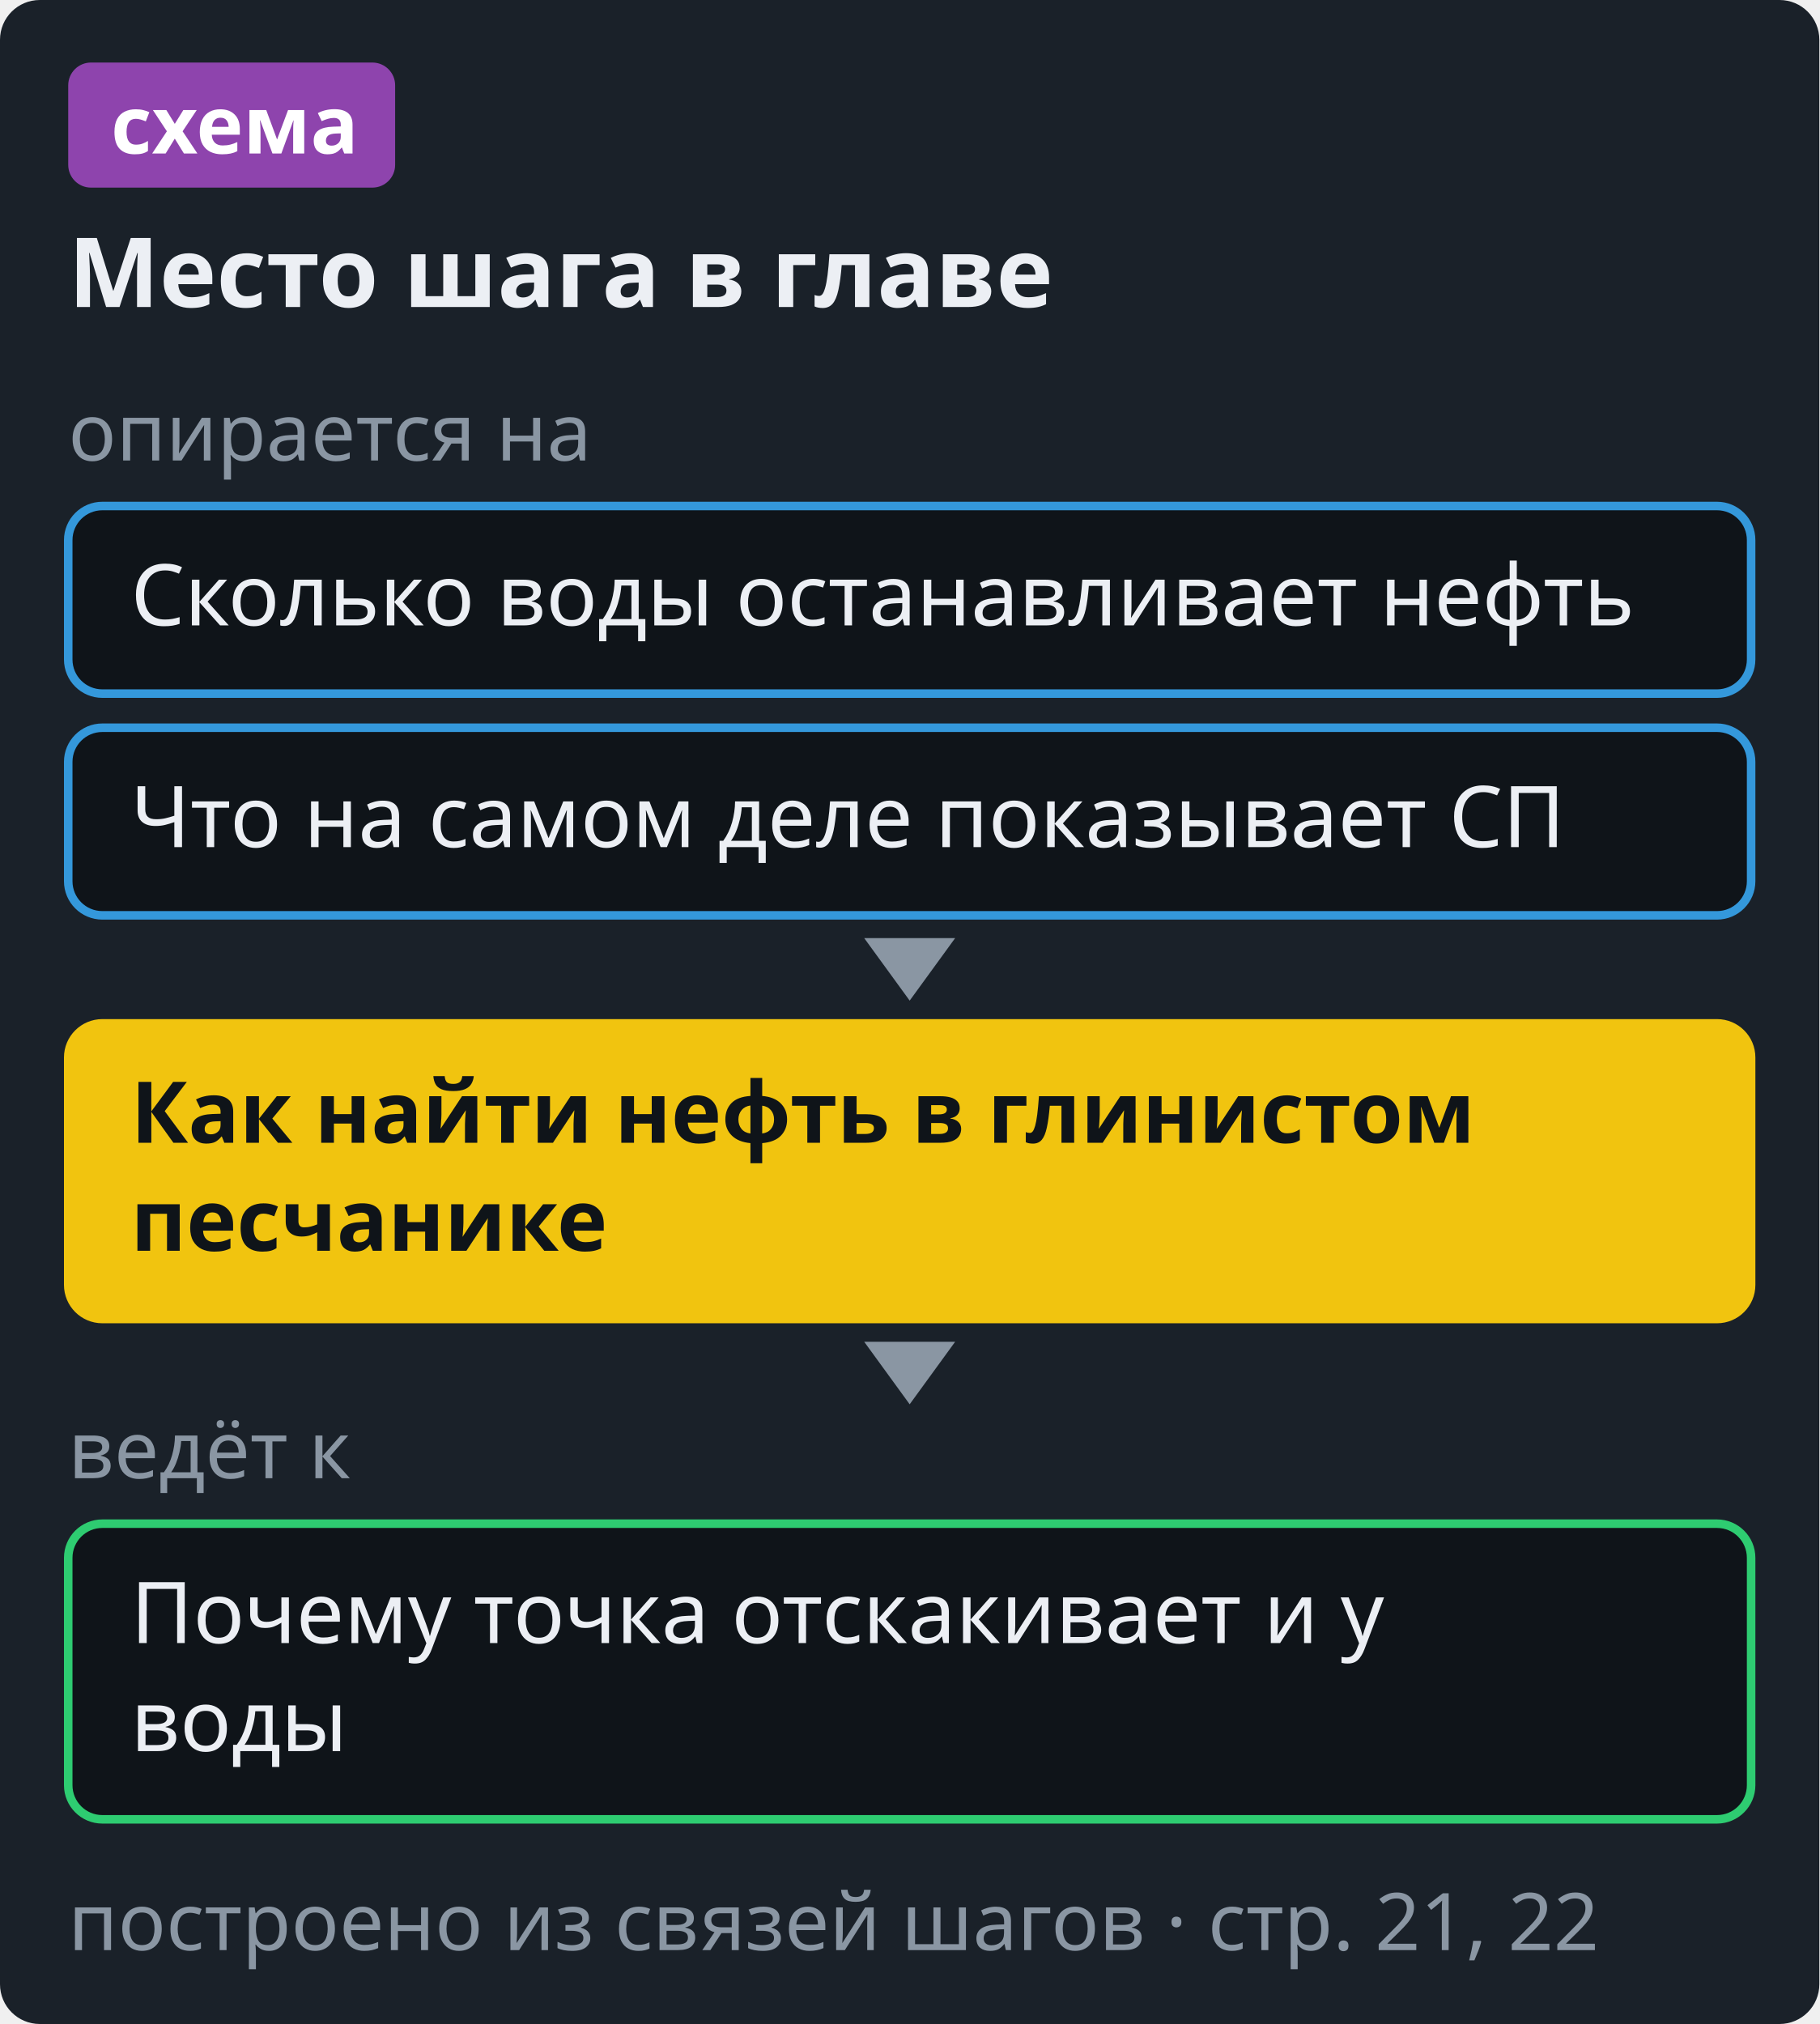
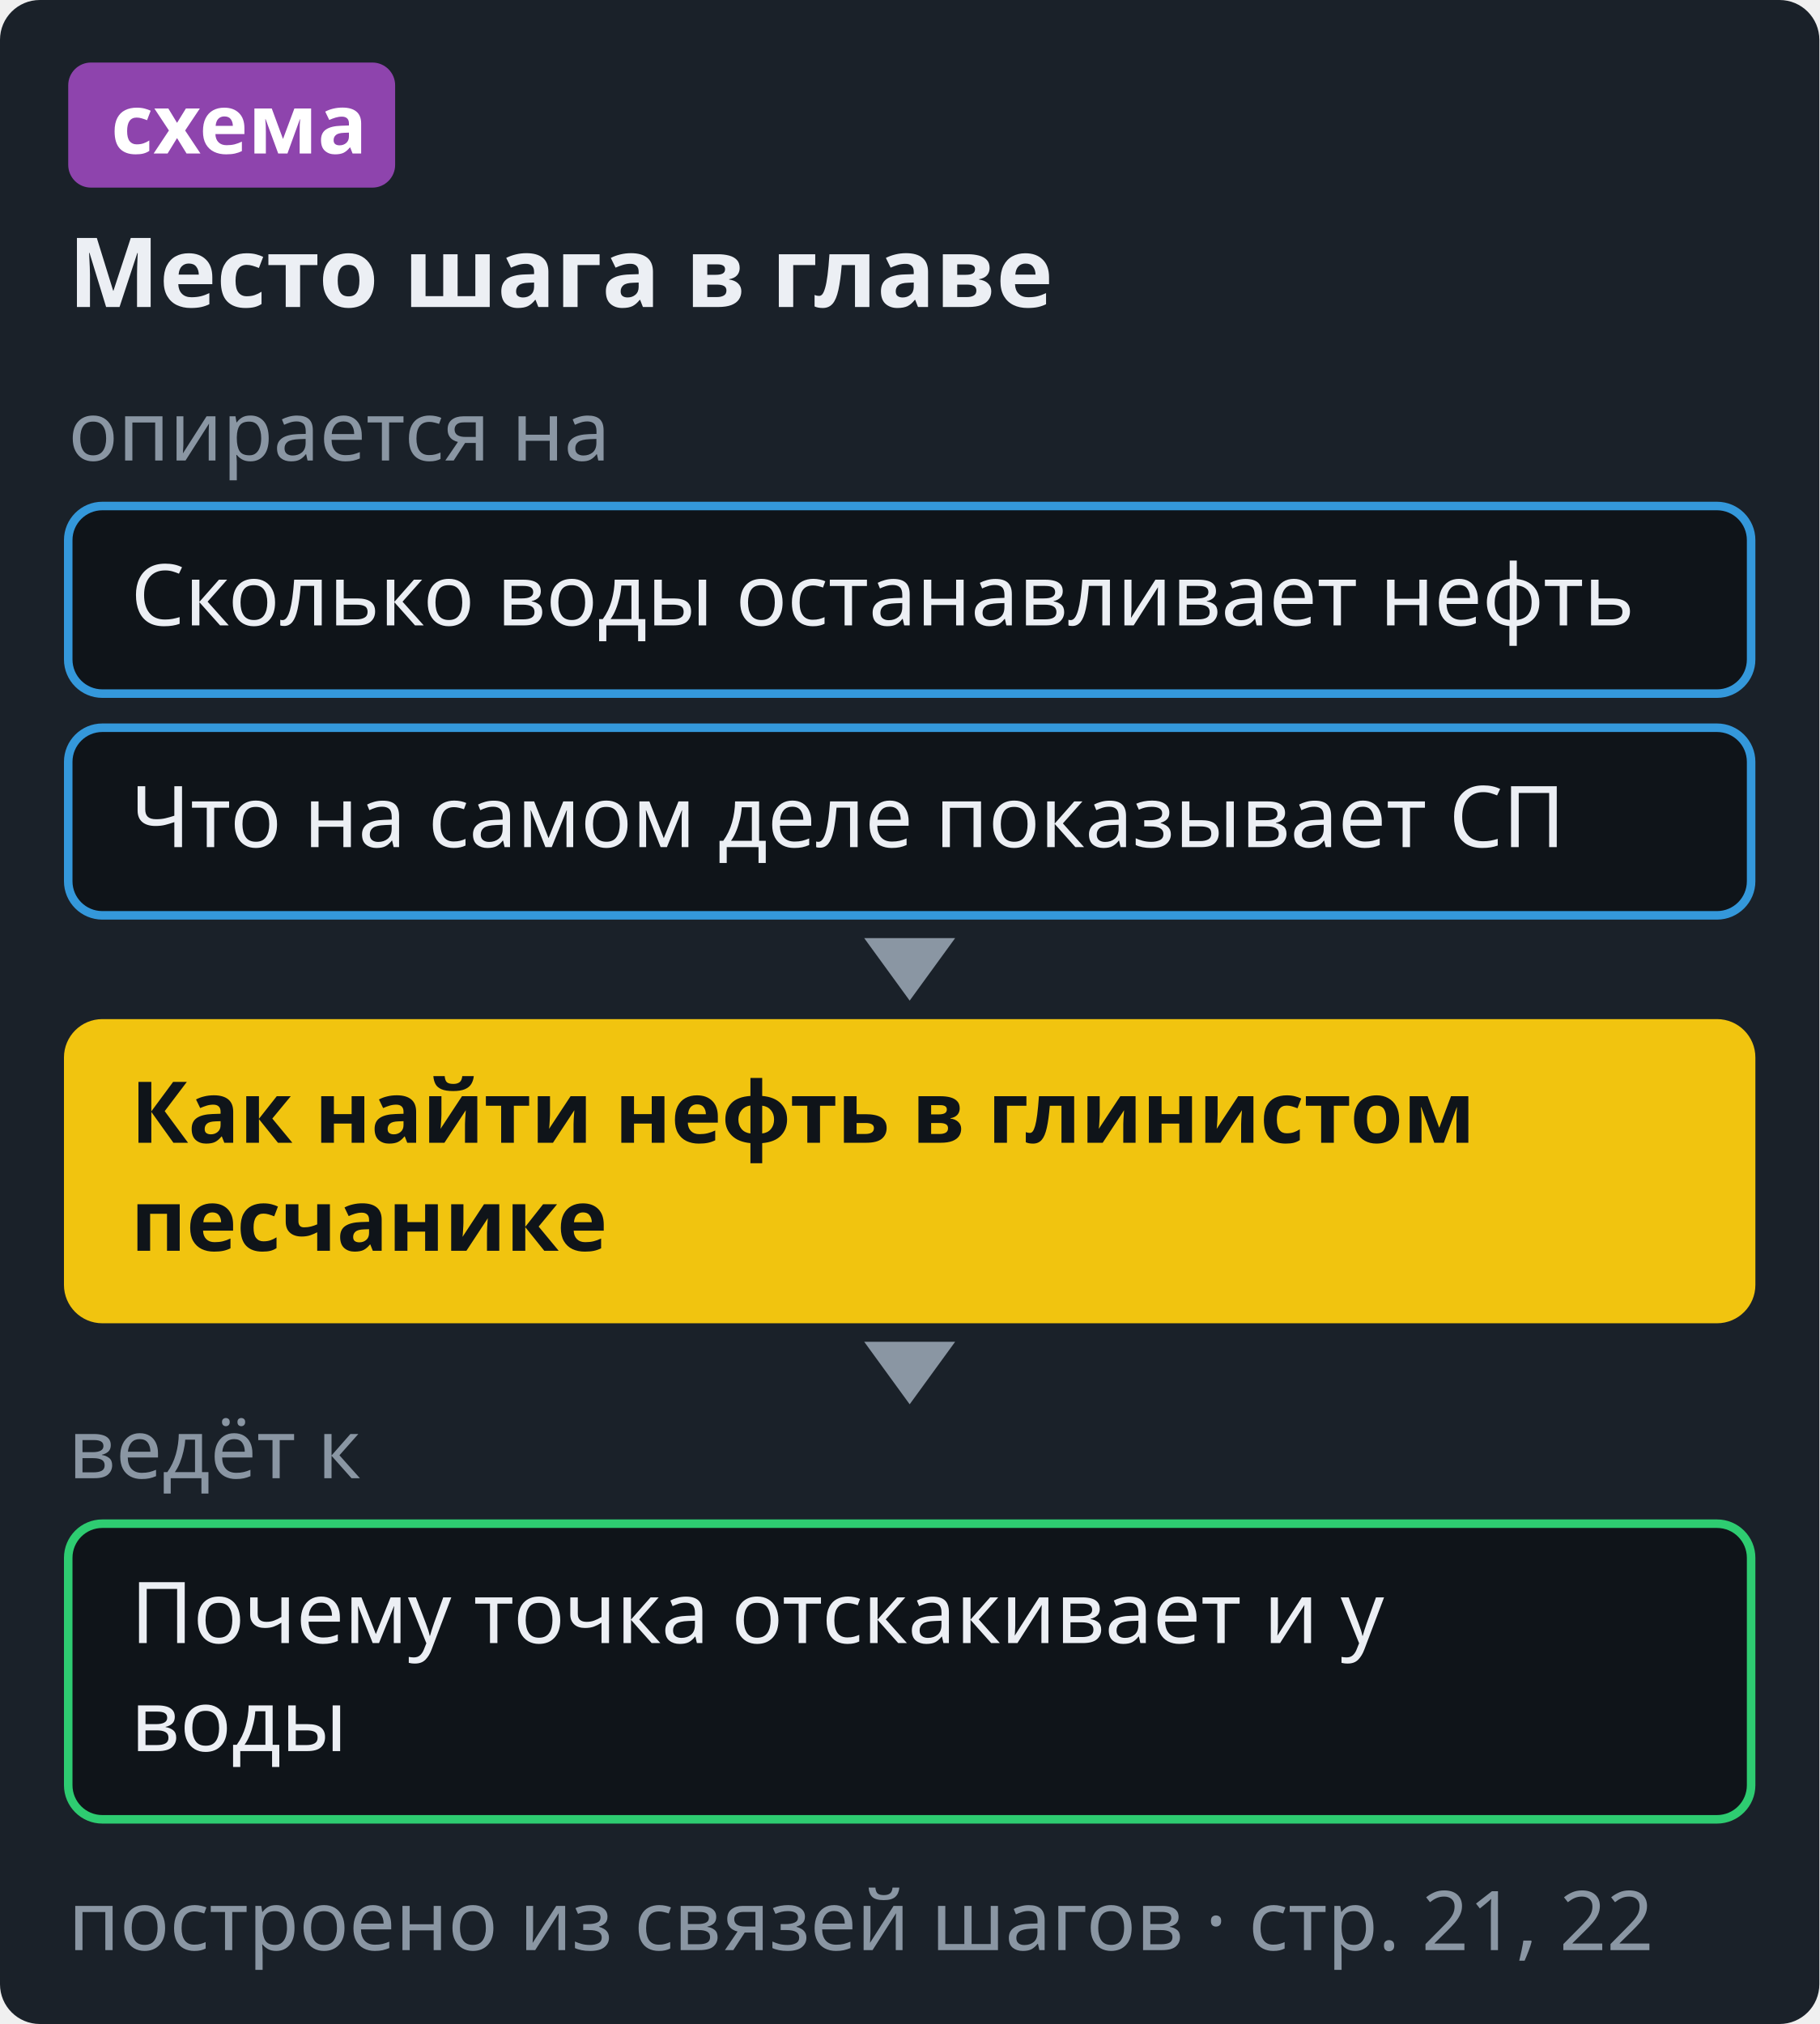
<svg xmlns="http://www.w3.org/2000/svg" viewBox="0 0 640 712" width="640" height="712" style="max-width:100%;height:auto">
  <rect width="640" height="712" rx="14" fill="#1A2129" />
  <rect x="24" y="22" width="115" height="44" rx="8" fill="#8E44AD" />
-   <text x="39.0" y="54.0" font-family="Segoe UI,system-ui,sans-serif" font-size="28" font-weight="600" fill="#FFFFFF" text-anchor="start">схема</text>
+   <text x="39.0" y="54.0" font-family="Segoe UI,system-ui,sans-serif" font-size="29" font-weight="600" fill="#FFFFFF" text-anchor="start">схема</text>
  <text x="24.0" y="108.0" font-family="Segoe UI,system-ui,sans-serif" font-size="34" font-weight="700" fill="#ECEFF4" text-anchor="start">Место шага в главе</text>
-   <text x="24.0" y="162.0" font-family="Segoe UI,system-ui,sans-serif" font-size="28" font-weight="400" fill="#8A96A3" text-anchor="start">опирается на</text>
+   <text x="24.0" y="162.0" font-family="Segoe UI,system-ui,sans-serif" font-size="29" font-weight="400" fill="#8A96A3" text-anchor="start">опирается на</text>
  <rect x="24" y="178" width="592" height="66" rx="12" fill="#0F1419" stroke="#3498DB" stroke-width="3" />
  <text x="46.0" y="220.0" font-family="Segoe UI,system-ui,sans-serif" font-size="30" font-weight="400" fill="#ECEFF4" text-anchor="start">Сколько воды останавливает нефть</text>
  <rect x="24" y="256" width="592" height="66" rx="12" fill="#0F1419" stroke="#3498DB" stroke-width="3" />
  <text x="46.0" y="298.0" font-family="Segoe UI,system-ui,sans-serif" font-size="30" font-weight="400" fill="#ECEFF4" text-anchor="start">Что на самом деле показывает СП</text>
  <polygon points="304.0,330 336.0,330 320.0,352" fill="#8A96A3" />
  <rect x="24" y="360" width="592" height="104" rx="12" fill="#F1C40F" stroke="#F1C40F" stroke-width="3" />
  <text x="46.0" y="402.0" font-family="Segoe UI,system-ui,sans-serif" font-size="30" font-weight="700" fill="#0F1419" text-anchor="start">Как найти нефть в глинистом</text>
  <text x="46.0" y="440.0" font-family="Segoe UI,system-ui,sans-serif" font-size="30" font-weight="700" fill="#0F1419" text-anchor="start">песчанике</text>
  <polygon points="304.0,472 336.0,472 320.0,494" fill="#8A96A3" />
-   <text x="24.0" y="520.0" font-family="Segoe UI,system-ui,sans-serif" font-size="28" font-weight="400" fill="#8A96A3" text-anchor="start">ведёт к</text>
+   <text x="24.0" y="520.0" font-family="Segoe UI,system-ui,sans-serif" font-size="29" font-weight="400" fill="#8A96A3" text-anchor="start">ведёт к</text>
  <rect x="24" y="536" width="592" height="104" rx="12" fill="#0F1419" stroke="#2ECC71" stroke-width="3" />
  <text x="46.0" y="578.0" font-family="Segoe UI,system-ui,sans-serif" font-size="30" font-weight="400" fill="#ECEFF4" text-anchor="start">Почему точка отскакивает и у</text>
  <text x="46.0" y="616.0" font-family="Segoe UI,system-ui,sans-serif" font-size="30" font-weight="400" fill="#ECEFF4" text-anchor="start">воды</text>
-   <text x="24.0" y="686.0" font-family="Segoe UI,system-ui,sans-serif" font-size="28" font-weight="400" fill="#8A96A3" text-anchor="start">построено из связей шагов · стр. 21, 22</text>
+   <text x="24.0" y="686.0" font-family="Segoe UI,system-ui,sans-serif" font-size="29" font-weight="400" fill="#8A96A3" text-anchor="start">построено из связей шагов · стр. 21, 22</text>
</svg>
